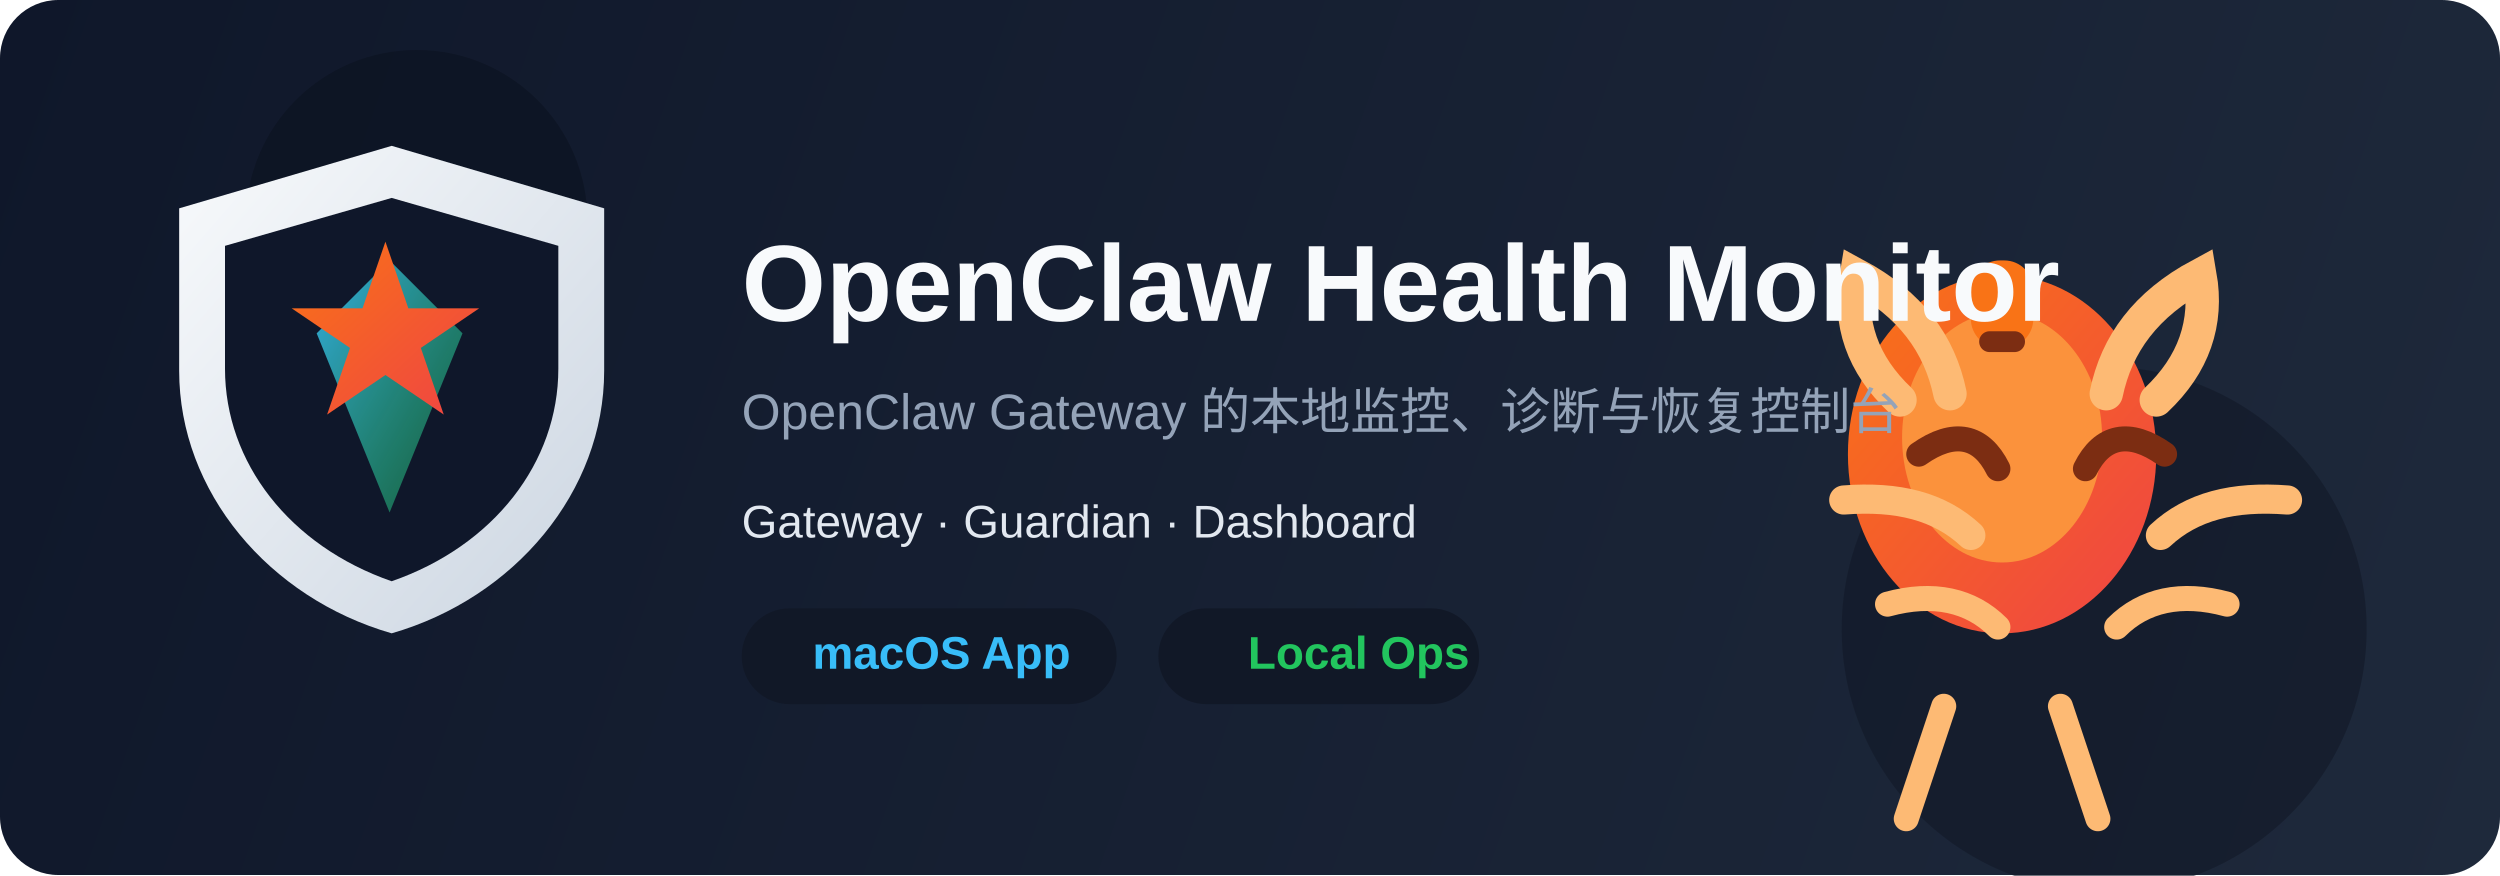
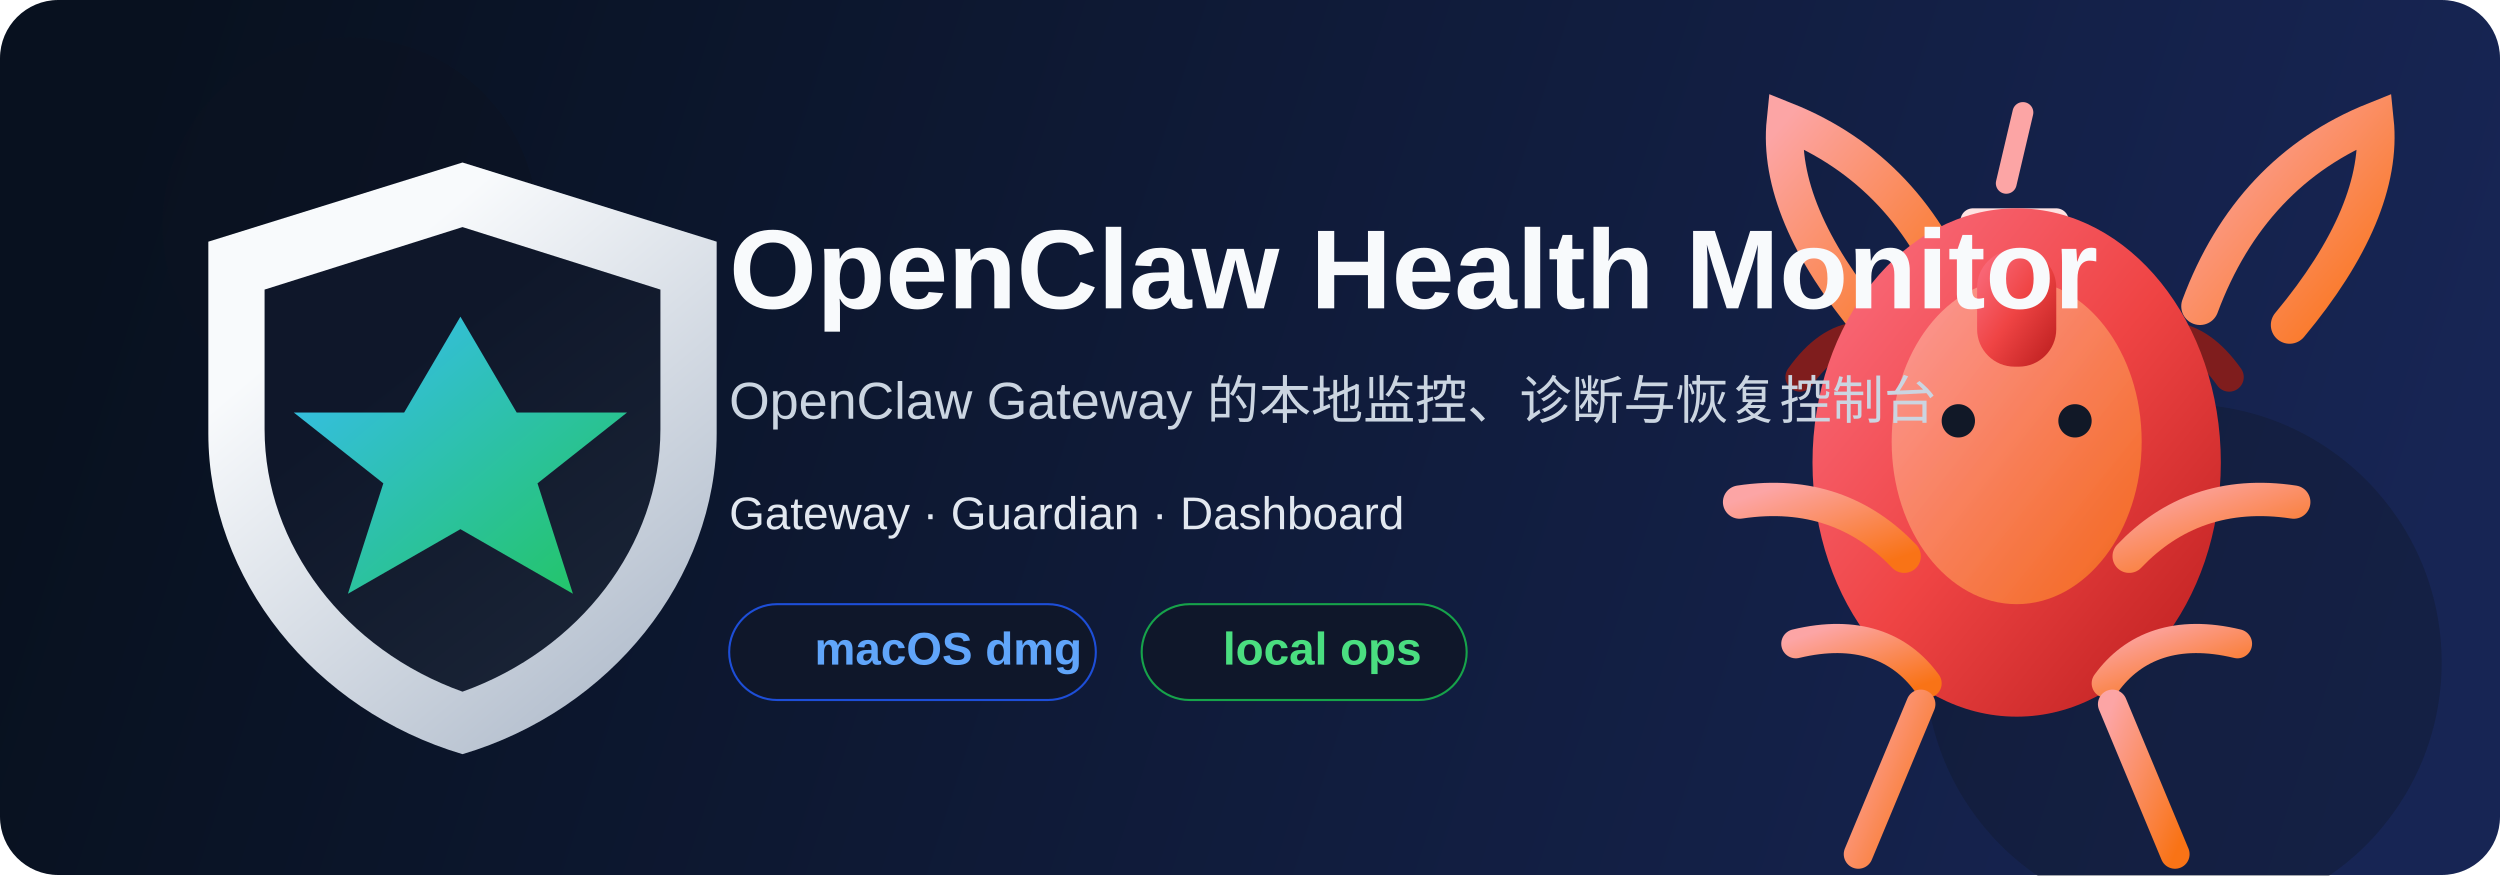
<svg xmlns="http://www.w3.org/2000/svg" width="1200" height="420" viewBox="0 0 1200 420" fill="none">
  <defs>
-     <linearGradient id="bg" x1="0" y1="0" x2="1200" y2="420" gradientUnits="userSpaceOnUse">
+     <linearGradient id="bg" x1="70" y1="40" x2="1130" y2="380" gradientUnits="userSpaceOnUse">
+       <stop stop-color="#08111F" />
+       <stop offset="1" stop-color="#172554" />
+     </linearGradient>
+     <linearGradient id="shieldOuter" x1="120" y1="60" x2="340" y2="320" gradientUnits="userSpaceOnUse">
+       <stop stop-color="#F8FAFC" />
+       <stop offset="1" stop-color="#94A3B8" />
+     </linearGradient>
+     <linearGradient id="shieldInner" x1="150" y1="92" x2="300" y2="284" gradientUnits="userSpaceOnUse">
      <stop stop-color="#0F172A" />
      <stop offset="1" stop-color="#1E293B" />
    </linearGradient>
-     <linearGradient id="shield" x1="0" y1="0" x2="1" y2="1">
-       <stop stop-color="#F8FAFC" />
-       <stop offset="1" stop-color="#CBD5E1" />
+     <linearGradient id="lobsterMain" x1="0" y1="0" x2="1" y2="1">
+       <stop stop-color="#FB7185" />
+       <stop offset="0.5" stop-color="#EF4444" />
+       <stop offset="1" stop-color="#B91C1C" />
+     </linearGradient>
+     <linearGradient id="lobsterHighlight" x1="0" y1="0" x2="1" y2="1">
+       <stop stop-color="#FCA5A5" />
+       <stop offset="1" stop-color="#F97316" />
    </linearGradient>
    <linearGradient id="accent" x1="0" y1="0" x2="1" y2="1">
-       <stop stop-color="#F97316" />
-       <stop offset="1" stop-color="#EF4444" />
-     </linearGradient>
-     <linearGradient id="glow" x1="0" y1="0" x2="1" y2="1">
-       <stop stop-color="#38BDF8" stop-opacity="0.9" />
-       <stop offset="1" stop-color="#22C55E" stop-opacity="0.4" />
+       <stop stop-color="#38BDF8" />
+       <stop offset="1" stop-color="#22C55E" />
    </linearGradient>
  </defs>
  <rect width="1200" height="420" rx="28" fill="url(#bg)" />
-   <circle cx="200" cy="106" r="82" fill="#0B1220" opacity="0.65" />
-   <circle cx="1010" cy="302" r="126" fill="#111827" opacity="0.6" />
-   <path d="M188 70L290 100V178C290 236 247 287 188 304C129 287 86 236 86 178V100L188 70Z" fill="url(#shield)" />
-   <path d="M188 95L268 118V177C268 222 237 262 188 279C139 262 108 222 108 177V118L188 95Z" fill="#0F172A" />
-   <path d="M187 125L222 160L187 246L152 160L187 125Z" fill="url(#glow)" />
-   <path d="M185 116L196 148H230L202 167L213 199L185 180L157 199L168 167L140 148H174L185 116Z" fill="url(#accent)" />
-   <g transform="translate(875 88)">
-     <ellipse cx="86" cy="130" rx="74" ry="86" fill="url(#accent)" />
-     <ellipse cx="86" cy="122" rx="48" ry="60" fill="#FB923C" />
-     <rect x="71" y="37" width="30" height="42" rx="14" fill="#F97316" />
-     <path d="M37 104C19 87 12 67 16 44C42 58 56 77 61 101" stroke="#FDBA74" stroke-width="16" stroke-linecap="round" />
-     <path d="M136 101C141 77 155 58 181 44C185 67 178 87 160 104" stroke="#FDBA74" stroke-width="16" stroke-linecap="round" />
-     <path d="M10 152C36 150 56 155 71 169" stroke="#FDBA74" stroke-width="14" stroke-linecap="round" />
-     <path d="M162 169C177 155 197 150 223 152" stroke="#FDBA74" stroke-width="14" stroke-linecap="round" />
-     <path d="M31 202C53 196 71 200 84 213" stroke="#FDBA74" stroke-width="12" stroke-linecap="round" />
-     <path d="M141 213C154 200 172 196 194 202" stroke="#FDBA74" stroke-width="12" stroke-linecap="round" />
-     <path d="M58 251L40 305" stroke="#FDBA74" stroke-width="12" stroke-linecap="round" />
-     <path d="M114 251L132 305" stroke="#FDBA74" stroke-width="12" stroke-linecap="round" />
-     <path d="M80 76H92" stroke="#7C2D12" stroke-width="10" stroke-linecap="round" />
-     <path d="M46 130C63 118 76 121 84 137" stroke="#7C2D12" stroke-width="12" stroke-linecap="round" />
-     <path d="M126 137C134 121 147 118 164 130" stroke="#7C2D12" stroke-width="12" stroke-linecap="round" />
+   <circle cx="168" cy="108" r="90" fill="#0B1220" opacity="0.52" />
+   <circle cx="1048" cy="318" r="124" fill="#0F172A" opacity="0.38" />
+   <g transform="translate(74 58)">
+     <path d="M148 20L270 58V150C270 220 219 283 148 304C77 283 26 220 26 150V58L148 20Z" fill="url(#shieldOuter)" />
+     <path d="M148 51L243 81V148C243 204 204 254 148 274C92 254 53 204 53 148V81L148 51Z" fill="url(#shieldInner)" />
+     <path d="M147 94L174 140H227L184 174L201 227L147 196L93 227L110 174L67 140H120L147 94Z" fill="url(#accent)" />
  </g>
-   <text x="356" y="154" fill="#F8FAFC" font-family="Arial, sans-serif" font-size="52" font-weight="700">OpenClaw Health Monitor</text>
-   <text x="356" y="206" fill="#94A3B8" font-family="Arial, sans-serif" font-size="24">OpenClaw Gateway 的本地监控、诊断与恢复控制台</text>
-   <text x="356" y="258" fill="#E2E8F0" font-family="Arial, sans-serif" font-size="22">Gateway · Guardian · Dashboard</text>
-   <rect x="356" y="292" width="180" height="46" rx="23" fill="#111827" />
-   <text x="390" y="321" fill="#38BDF8" font-family="Arial, sans-serif" font-size="22" font-weight="700">macOS App</text>
-   <rect x="556" y="292" width="154" height="46" rx="23" fill="#111827" />
-   <text x="599" y="321" fill="#22C55E" font-family="Arial, sans-serif" font-size="22" font-weight="700">Local Ops</text>
+   <g transform="translate(780 36)">
+     <path d="M118 120C88 84 74 51 77 22C117 38 145 68 161 111" stroke="url(#lobsterHighlight)" stroke-width="18" stroke-linecap="round" />
+     <path d="M276 111C292 68 320 38 360 22C363 51 349 84 319 120" stroke="url(#lobsterHighlight)" stroke-width="18" stroke-linecap="round" />
+     <path d="M167 70H207" stroke="#FEE2E2" stroke-width="12" stroke-linecap="round" />
+     <path d="M183 52L191 18" stroke="#FCA5A5" stroke-width="10" stroke-linecap="round" />
+     <path d="M146 139C121 119 101 121 84 145" stroke="#7F1D1D" stroke-width="14" stroke-linecap="round" />
+     <path d="M228 139C253 119 273 121 290 145" stroke="#7F1D1D" stroke-width="14" stroke-linecap="round" />
+     <ellipse cx="188" cy="186" rx="98" ry="122" fill="url(#lobsterMain)" />
+     <ellipse cx="188" cy="176" rx="60" ry="78" fill="url(#lobsterHighlight)" opacity="0.82" />
+     <rect x="169" y="84" width="38" height="56" rx="18" fill="url(#lobsterMain)" />
+     <circle cx="160" cy="166" r="8" fill="#111827" />
+     <circle cx="216" cy="166" r="8" fill="#111827" />
+     <path d="M55 205C88 200 114 210 134 231" stroke="url(#lobsterHighlight)" stroke-width="16" stroke-linecap="round" />
+     <path d="M242 231C262 210 288 200 321 205" stroke="url(#lobsterHighlight)" stroke-width="16" stroke-linecap="round" />
+     <path d="M82 273C111 266 132 274 145 292" stroke="url(#lobsterHighlight)" stroke-width="14" stroke-linecap="round" />
+     <path d="M231 292C244 274 265 266 294 273" stroke="url(#lobsterHighlight)" stroke-width="14" stroke-linecap="round" />
+     <path d="M142 302L112 374" stroke="url(#lobsterHighlight)" stroke-width="14" stroke-linecap="round" />
+     <path d="M188 312V390" stroke="url(#lobsterHighlight)" stroke-width="14" stroke-linecap="round" />
+     <path d="M234 302L264 374" stroke="url(#lobsterHighlight)" stroke-width="14" stroke-linecap="round" />
+   </g>
+   <text x="350" y="148" fill="#F8FAFC" font-family="Arial, sans-serif" font-size="54" font-weight="700">OpenClaw Health Monitor</text>
+   <text x="350" y="201" fill="#CBD5E1" font-family="Arial, sans-serif" font-size="25">OpenClaw Gateway 的本地监控、诊断与恢复控制台</text>
+   <text x="350" y="254" fill="#E2E8F0" font-family="Arial, sans-serif" font-size="22">Gateway · Guardian · Dashboard</text>
+   <rect x="350" y="290" width="176" height="46" rx="23" fill="#0F172A" stroke="#1D4ED8" />
+   <text x="391" y="319" fill="#60A5FA" font-family="Arial, sans-serif" font-size="22" font-weight="700">macOS dmg</text>
+   <rect x="548" y="290" width="156" height="46" rx="23" fill="#0F172A" stroke="#16A34A" />
+   <text x="587" y="319" fill="#4ADE80" font-family="Arial, sans-serif" font-size="22" font-weight="700">local ops</text>
</svg>
